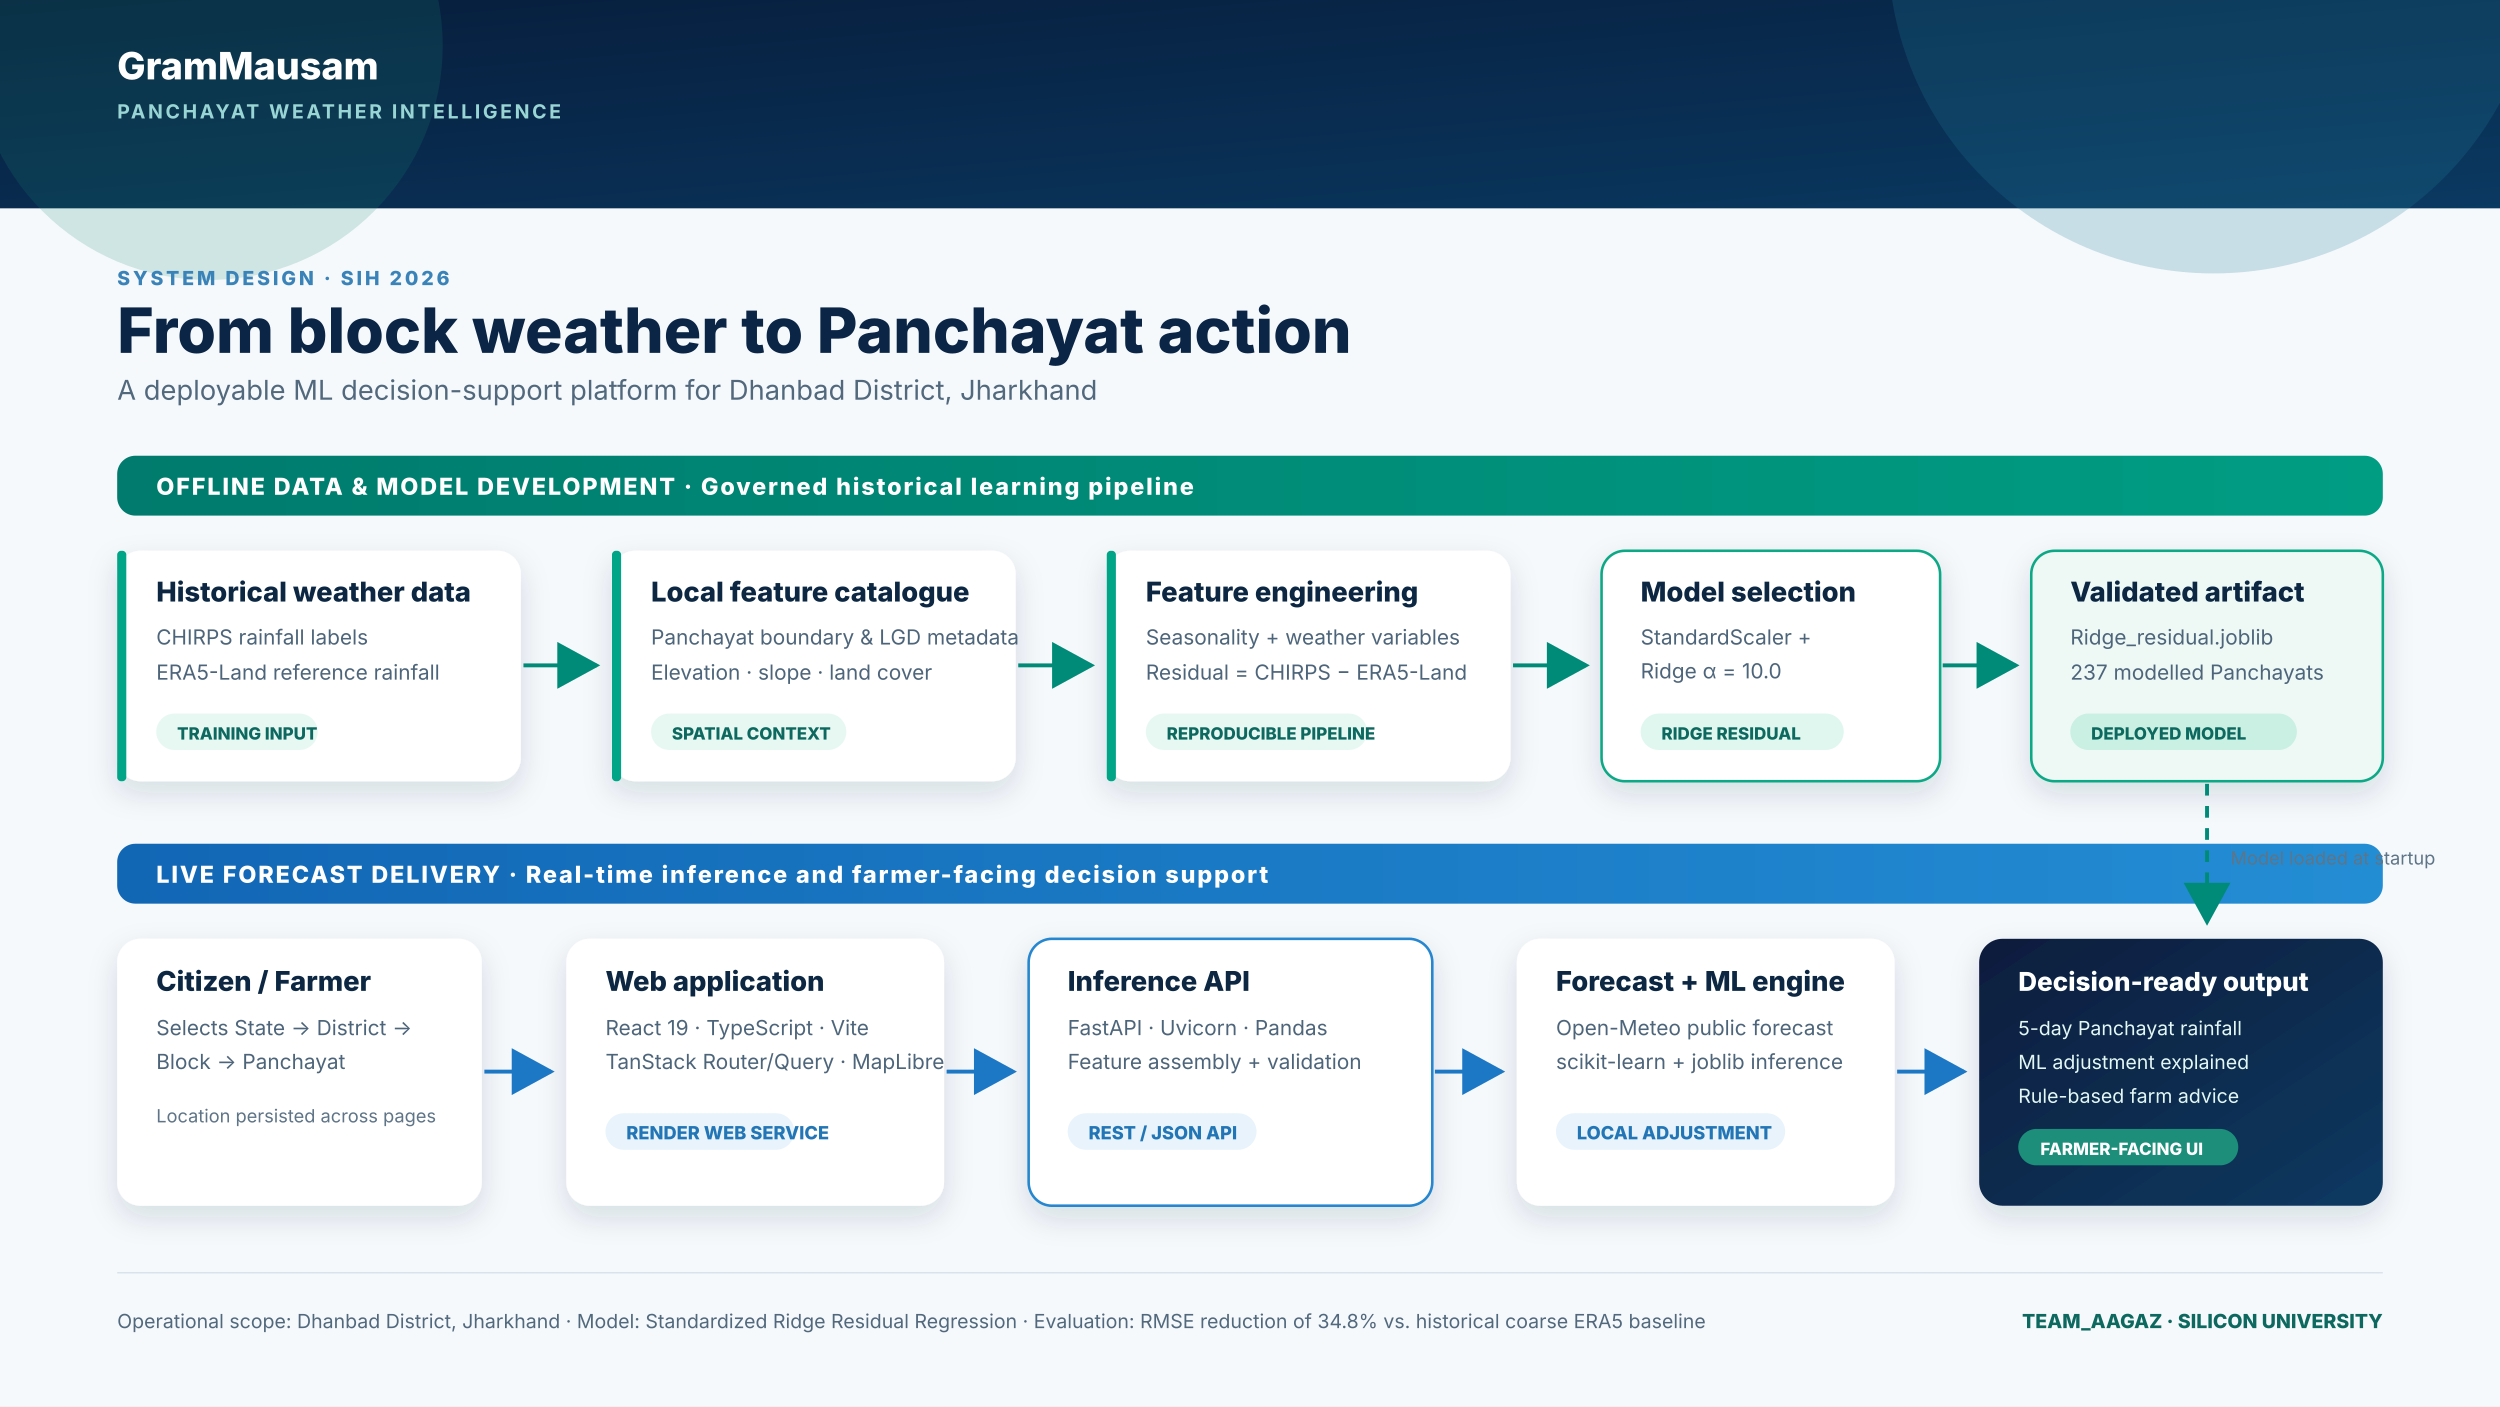
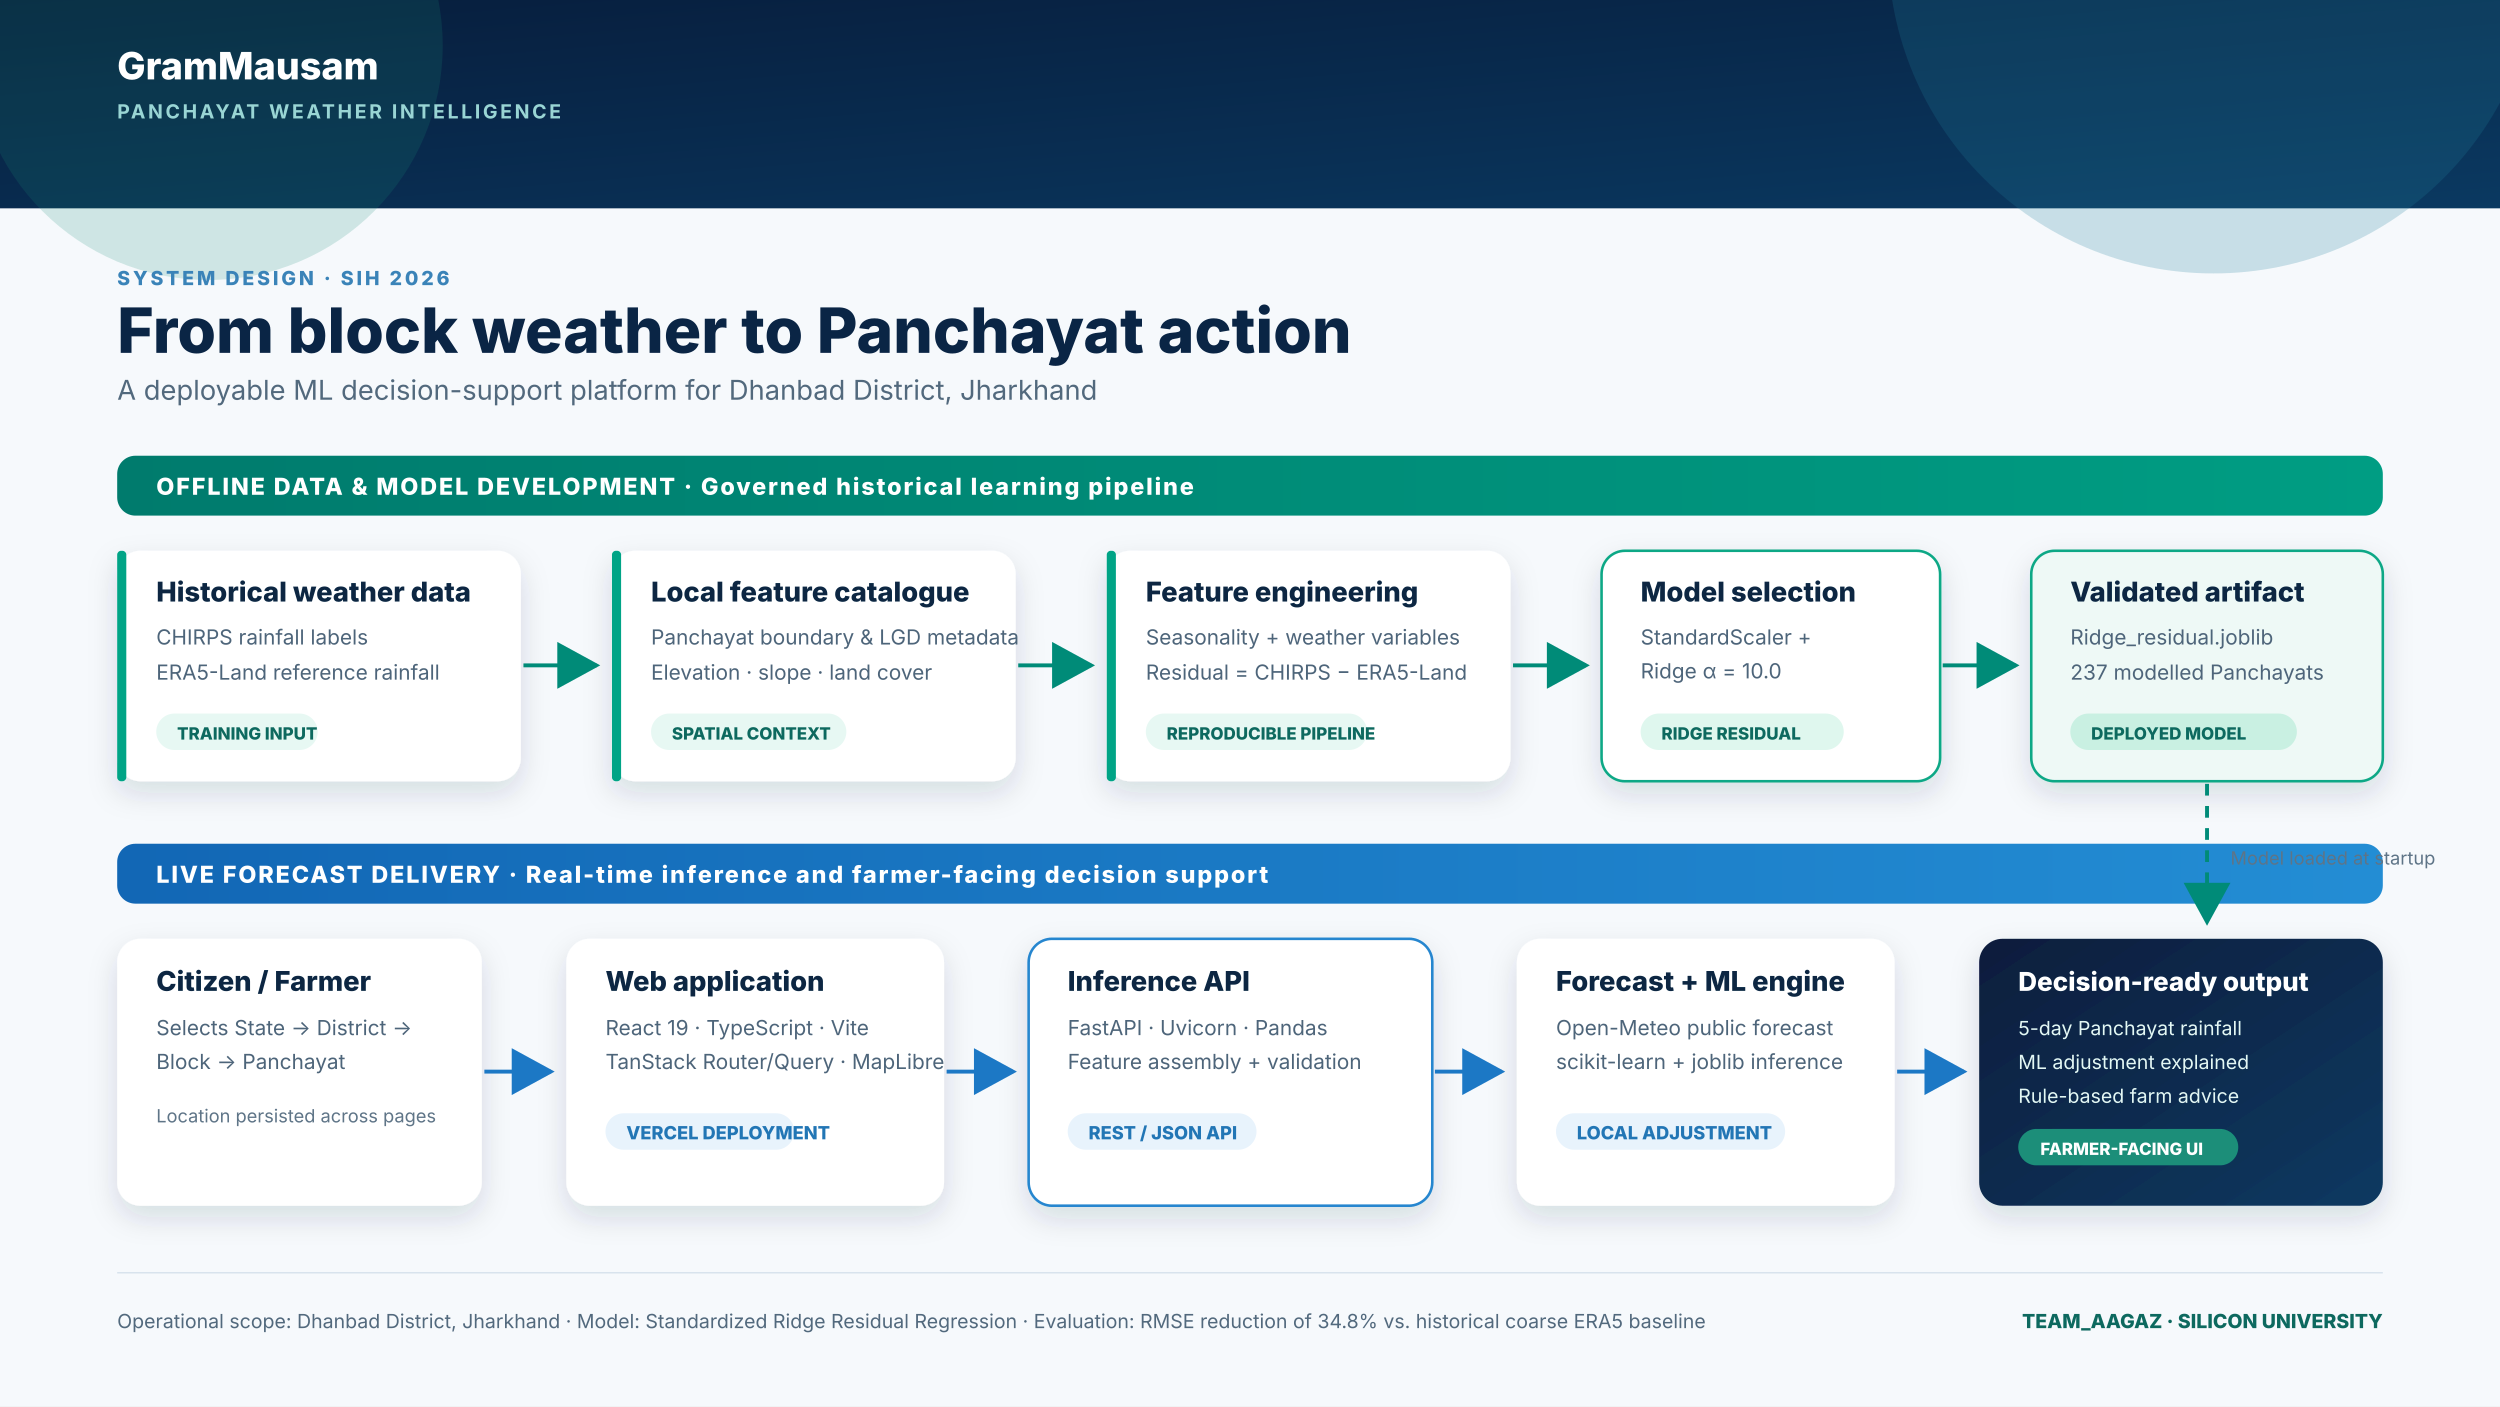
<svg xmlns="http://www.w3.org/2000/svg" width="1920" height="1080" viewBox="0 0 1920 1080" role="img" aria-labelledby="title desc">
  <defs>
    <linearGradient id="navy" x1="0" x2="1" y1="0" y2="1">
      <stop stop-color="#071d3c" />
      <stop offset="1" stop-color="#0a3961" />
    </linearGradient>
    <linearGradient id="teal" x1="0" x2="1">
      <stop stop-color="#007b6d" />
      <stop offset="1" stop-color="#009d83" />
    </linearGradient>
    <linearGradient id="blue" x1="0" x2="1">
      <stop stop-color="#1267b5" />
      <stop offset="1" stop-color="#238dd4" />
    </linearGradient>
    <filter id="shadow" x="-20%" y="-20%" width="140%" height="150%">
      <feDropShadow dx="0" dy="9" stdDeviation="11" flood-color="#0b2744" flood-opacity=".14" />
    </filter>
    <marker id="arrow-teal" markerWidth="12" markerHeight="12" refX="10" refY="6" orient="auto">
      <path d="M0 0L11 6L0 12Z" fill="#008b78" />
    </marker>
    <marker id="arrow-blue" markerWidth="12" markerHeight="12" refX="10" refY="6" orient="auto">
      <path d="M0 0L11 6L0 12Z" fill="#1c78c5" />
    </marker>
    <style>
      text{font-family:Inter,Arial,sans-serif}.eyebrow{font-size:15px;font-weight:800;letter-spacing:2.2px;fill:#3a83b8}.h1{font-size:48px;font-weight:800;fill:#0a2545}.subtitle{font-size:21px;fill:#52697d}.lane-title{font-size:18px;font-weight:800;letter-spacing:1.4px;fill:#fff}.card-title{font-size:21px;font-weight:800;fill:#092743}.card-copy{font-size:16px;fill:#4e657a}.small{font-size:14px;fill:#5e7487}.pill{font-size:13px;font-weight:800;fill:#0d695f}.label{font-size:14px;font-weight:800;fill:#2376b5}.out-title{font-size:20px;font-weight:800;fill:#fff}.out-copy{font-size:15px;fill:#e4f7f4}
    </style>
  </defs>
  <rect width="1920" height="1080" fill="#f6f9fc" />
  <path d="M0 0H1920V160H0Z" fill="url(#navy)" />
  <circle cx="1700" cy="-40" r="250" fill="#1f7f9a" opacity=".22" />
  <circle cx="160" cy="35" r="180" fill="#168b75" opacity=".18" />
  <text x="90" y="61" font-size="29" font-weight="800" fill="#fff">GramMausam</text>
  <text x="90" y="91" font-size="15" font-weight="700" letter-spacing="2" fill="#99d5d4">PANCHAYAT WEATHER INTELLIGENCE</text>
  <text x="90" y="219" class="eyebrow">SYSTEM DESIGN · SIH 2026</text>
  <text x="90" y="271" class="h1">From block weather to Panchayat action</text>
  <text x="90" y="307" class="subtitle">A deployable ML decision-support platform for Dhanbad District, Jharkhand</text>
  <rect x="90" y="350" width="1740" height="46" rx="14" fill="url(#teal)" />
  <text x="120" y="380" class="lane-title">OFFLINE DATA &amp; MODEL DEVELOPMENT  ·  Governed historical learning pipeline</text>
  <rect x="90" y="648" width="1740" height="46" rx="14" fill="url(#blue)" />
  <text x="120" y="678" class="lane-title">LIVE FORECAST DELIVERY  ·  Real-time inference and farmer-facing decision support</text>
  <g filter="url(#shadow)">
    <rect x="90" y="423" width="310" height="177" rx="18" fill="#fff" />
    <rect x="90" y="423" width="7" height="177" rx="3" fill="#00a486" />
    <text x="120" y="462" class="card-title">Historical weather data</text>
    <text x="120" y="495" class="card-copy">CHIRPS rainfall labels</text>
    <text x="120" y="522" class="card-copy">ERA5-Land reference rainfall</text>
    <rect x="120" y="548" width="124" height="28" rx="14" fill="#e7f8f3" />
    <text x="136" y="568" class="pill">TRAINING INPUT</text>
  </g>
  <g filter="url(#shadow)">
    <rect x="470" y="423" width="310" height="177" rx="18" fill="#fff" />
    <rect x="470" y="423" width="7" height="177" rx="3" fill="#00a486" />
    <text x="500" y="462" class="card-title">Local feature catalogue</text>
    <text x="500" y="495" class="card-copy">Panchayat boundary &amp; LGD metadata</text>
    <text x="500" y="522" class="card-copy">Elevation · slope · land cover</text>
    <rect x="500" y="548" width="150" height="28" rx="14" fill="#e7f8f3" />
    <text x="516" y="568" class="pill">SPATIAL CONTEXT</text>
  </g>
  <g filter="url(#shadow)">
    <rect x="850" y="423" width="310" height="177" rx="18" fill="#fff" />
    <rect x="850" y="423" width="7" height="177" rx="3" fill="#00a486" />
    <text x="880" y="462" class="card-title">Feature engineering</text>
    <text x="880" y="495" class="card-copy">Seasonality + weather variables</text>
    <text x="880" y="522" class="card-copy">Residual = CHIRPS − ERA5-Land</text>
    <rect x="880" y="548" width="170" height="28" rx="14" fill="#e7f8f3" />
    <text x="896" y="568" class="pill">REPRODUCIBLE PIPELINE</text>
  </g>
  <g filter="url(#shadow)">
    <rect x="1230" y="423" width="260" height="177" rx="18" fill="#fff" stroke="#10a886" stroke-width="2" />
    <text x="1260" y="462" class="card-title">Model selection</text>
    <text x="1260" y="495" class="card-copy">StandardScaler +</text>
    <text x="1260" y="521" class="card-copy">Ridge α = 10.0</text>
    <rect x="1260" y="548" width="156" height="28" rx="14" fill="#dff7ee" />
    <text x="1276" y="568" class="pill">RIDGE RESIDUAL</text>
  </g>
  <g filter="url(#shadow)">
    <rect x="1560" y="423" width="270" height="177" rx="18" fill="#eef9f6" stroke="#10a886" stroke-width="2" />
    <text x="1590" y="462" class="card-title">Validated artifact</text>
    <text x="1590" y="495" class="card-copy">Ridge_residual.joblib</text>
    <text x="1590" y="522" class="card-copy">237 modelled Panchayats</text>
    <rect x="1590" y="548" width="174" height="28" rx="14" fill="#c9f0e2" />
    <text x="1606" y="568" class="pill">DEPLOYED MODEL</text>
  </g>
  <path d="M402 511H458" stroke="#008b78" stroke-width="3" marker-end="url(#arrow-teal)" />
  <path d="M782 511H838" stroke="#008b78" stroke-width="3" marker-end="url(#arrow-teal)" />
  <path d="M1162 511H1218" stroke="#008b78" stroke-width="3" marker-end="url(#arrow-teal)" />
  <path d="M1492 511H1548" stroke="#008b78" stroke-width="3" marker-end="url(#arrow-teal)" />
  <g filter="url(#shadow)">
    <rect x="90" y="721" width="280" height="205" rx="18" fill="#fff" />
    <text x="120" y="761" class="card-title">Citizen / Farmer</text>
    <text x="120" y="795" class="card-copy">Selects State → District →</text>
    <text x="120" y="821" class="card-copy">Block → Panchayat</text>
    <text x="120" y="862" class="small">Location persisted across pages</text>
  </g>
  <g filter="url(#shadow)">
    <rect x="435" y="721" width="290" height="205" rx="18" fill="#fff" />
    <text x="465" y="761" class="card-title">Web application</text>
    <text x="465" y="795" class="card-copy">React 19 · TypeScript · Vite</text>
    <text x="465" y="821" class="card-copy">TanStack Router/Query · MapLibre</text>
    <rect x="465" y="855" width="145" height="28" rx="14" fill="#e8f3fc" />
-     <text x="481" y="875" class="label">RENDER WEB SERVICE</text>
+     <text x="481" y="875" class="label">VERCEL DEPLOYMENT</text>
  </g>
  <g filter="url(#shadow)">
    <rect x="790" y="721" width="310" height="205" rx="18" fill="#fff" stroke="#2586cf" stroke-width="2" />
    <text x="820" y="761" class="card-title">Inference API</text>
    <text x="820" y="795" class="card-copy">FastAPI · Uvicorn · Pandas</text>
    <text x="820" y="821" class="card-copy">Feature assembly + validation</text>
    <rect x="820" y="855" width="145" height="28" rx="14" fill="#e8f3fc" />
    <text x="836" y="875" class="label">REST / JSON API</text>
  </g>
  <g filter="url(#shadow)">
    <rect x="1165" y="721" width="290" height="205" rx="18" fill="#fff" />
    <text x="1195" y="761" class="card-title">Forecast + ML engine</text>
    <text x="1195" y="795" class="card-copy">Open-Meteo public forecast</text>
    <text x="1195" y="821" class="card-copy">scikit-learn + joblib inference</text>
    <rect x="1195" y="855" width="176" height="28" rx="14" fill="#e8f3fc" />
    <text x="1211" y="875" class="label">LOCAL ADJUSTMENT</text>
  </g>
  <g filter="url(#shadow)">
    <rect x="1520" y="721" width="310" height="205" rx="18" fill="url(#navy)" />
    <text x="1550" y="761" class="out-title">Decision-ready output</text>
    <text x="1550" y="795" class="out-copy">5-day Panchayat rainfall</text>
    <text x="1550" y="821" class="out-copy">ML adjustment explained</text>
    <text x="1550" y="847" class="out-copy">Rule-based farm advice</text>
    <rect x="1550" y="867" width="169" height="28" rx="14" fill="#1a8e79" />
    <text x="1567" y="887" font-size="13" font-weight="800" fill="#fff">FARMER-FACING UI</text>
  </g>
  <path d="M372 823H423" stroke="#1c78c5" stroke-width="3" marker-end="url(#arrow-blue)" />
  <path d="M727 823H778" stroke="#1c78c5" stroke-width="3" marker-end="url(#arrow-blue)" />
  <path d="M1102 823H1153" stroke="#1c78c5" stroke-width="3" marker-end="url(#arrow-blue)" />
  <path d="M1457 823H1508" stroke="#1c78c5" stroke-width="3" marker-end="url(#arrow-blue)" />
  <path d="M1695 602V708" stroke="#008b78" stroke-width="3" stroke-dasharray="9 8" marker-end="url(#arrow-teal)" />
  <text x="1713" y="664" class="small">Model loaded at startup</text>
  <rect x="90" y="977" width="1740" height="1" fill="#d3e0ea" />
  <text x="90" y="1020" font-size="15" fill="#52697d">Operational scope: Dhanbad District, Jharkhand · Model: Standardized Ridge Residual Regression · Evaluation: RMSE reduction of 34.8% vs. historical coarse ERA5 baseline</text>
  <text x="1830" y="1020" text-anchor="end" font-size="15" font-weight="800" fill="#0d695f">TEAM_AAGAZ · SILICON UNIVERSITY</text>
</svg>
